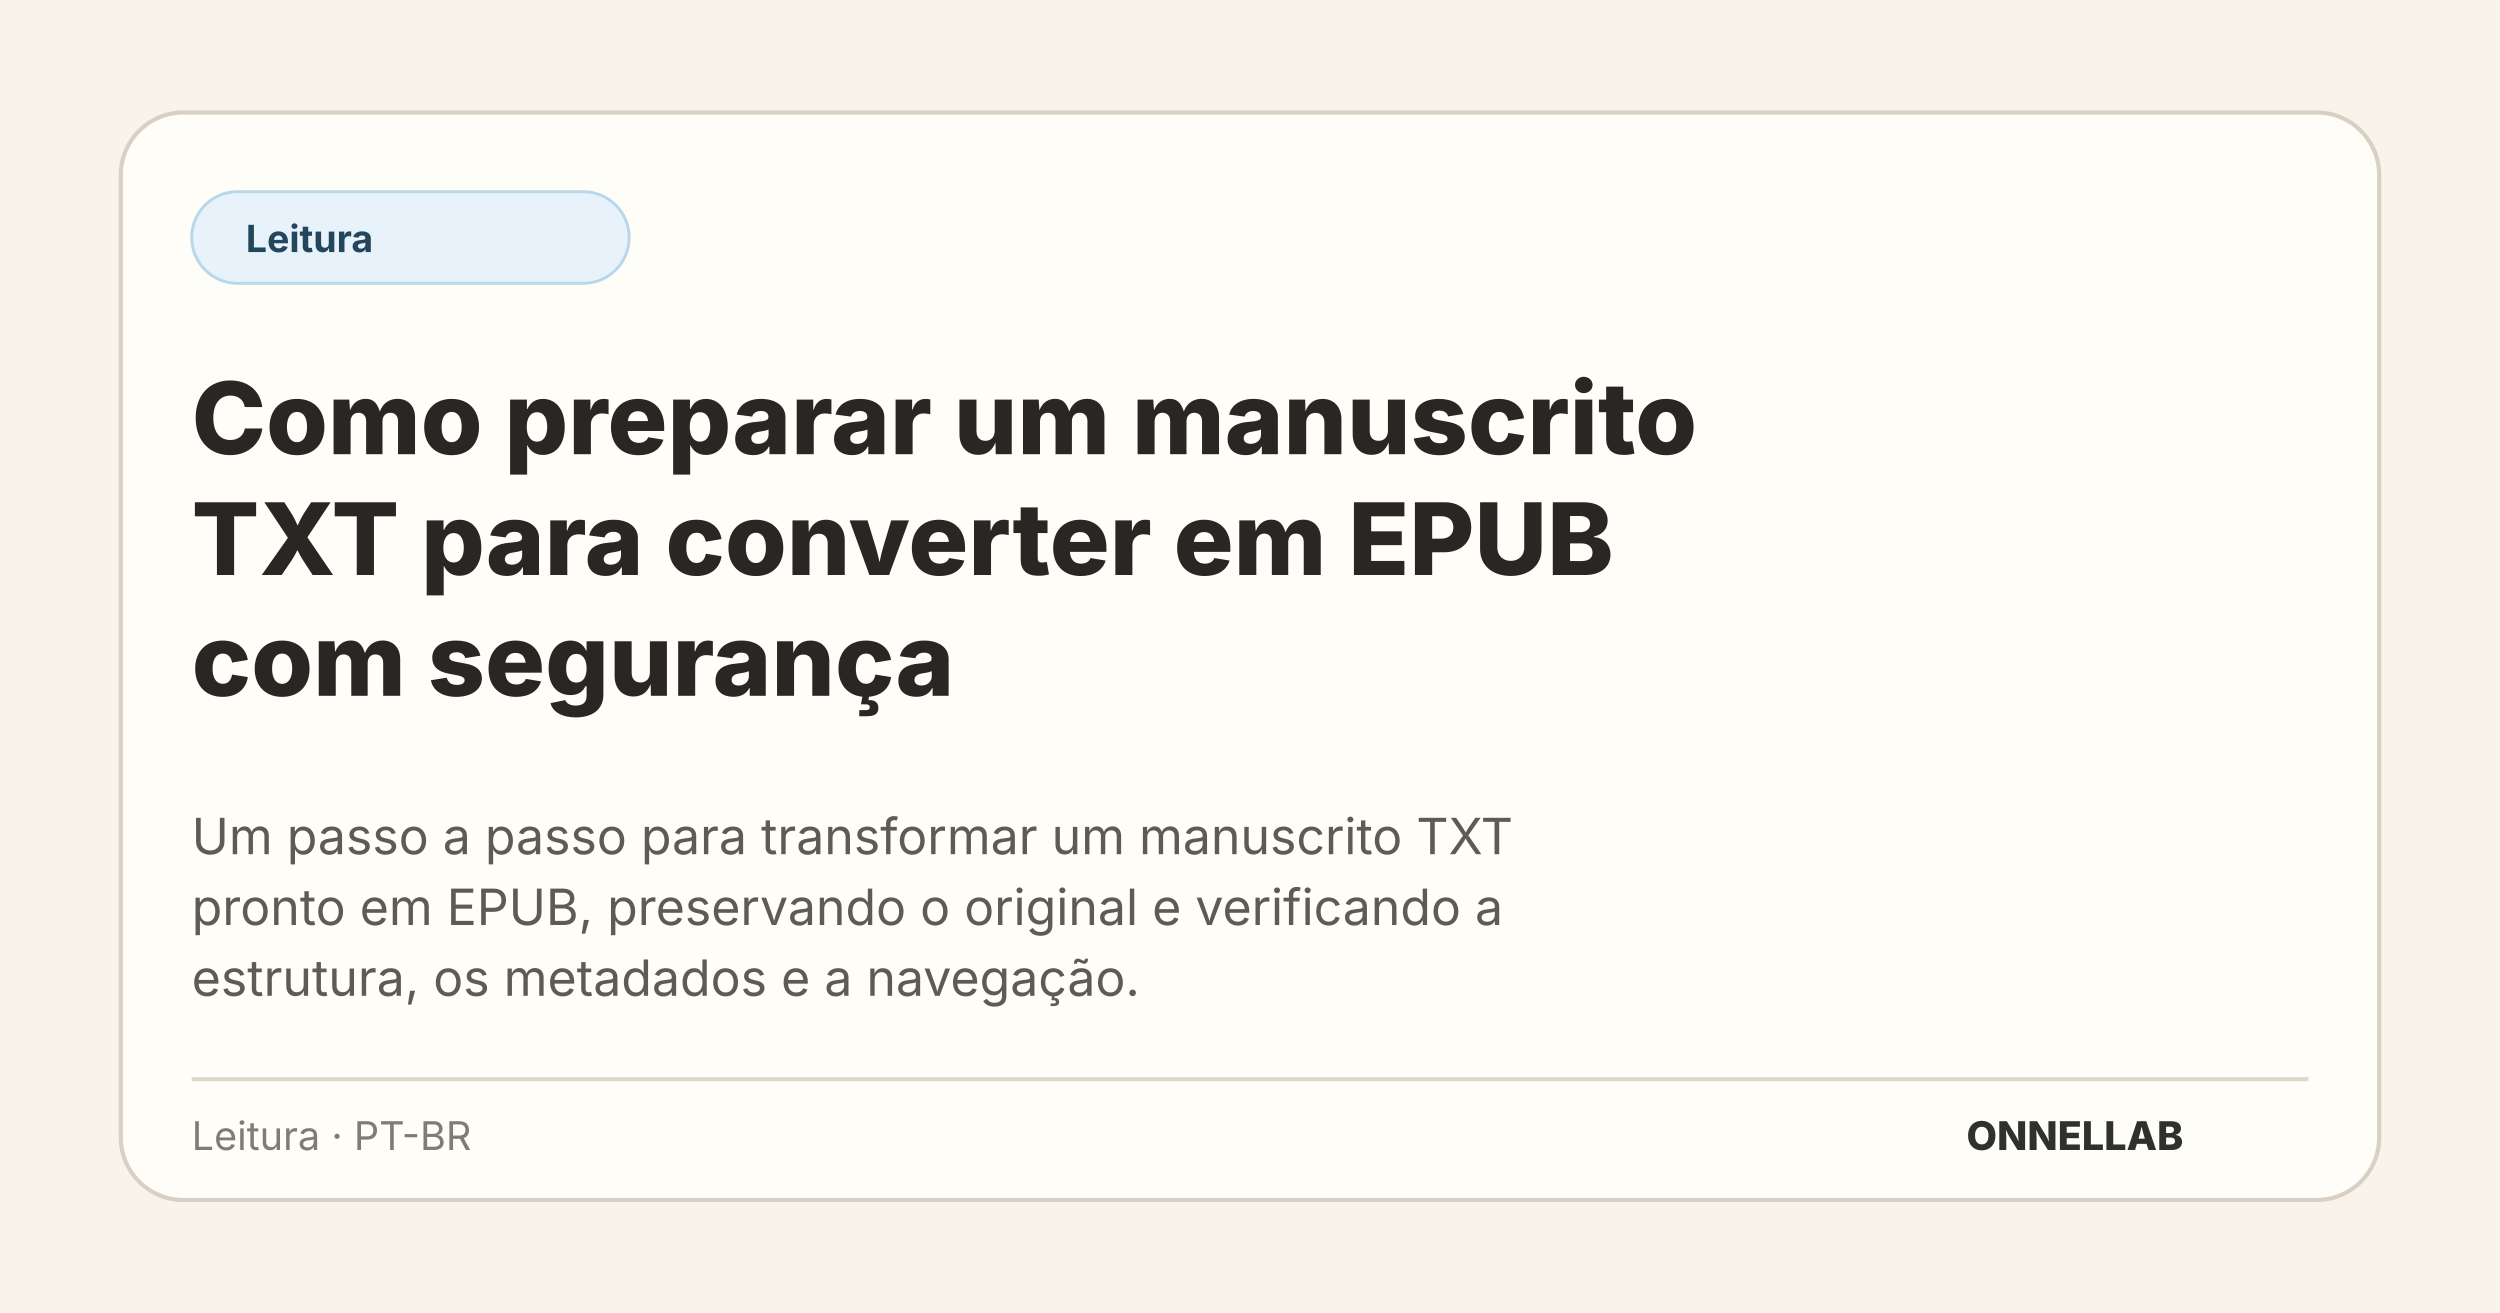
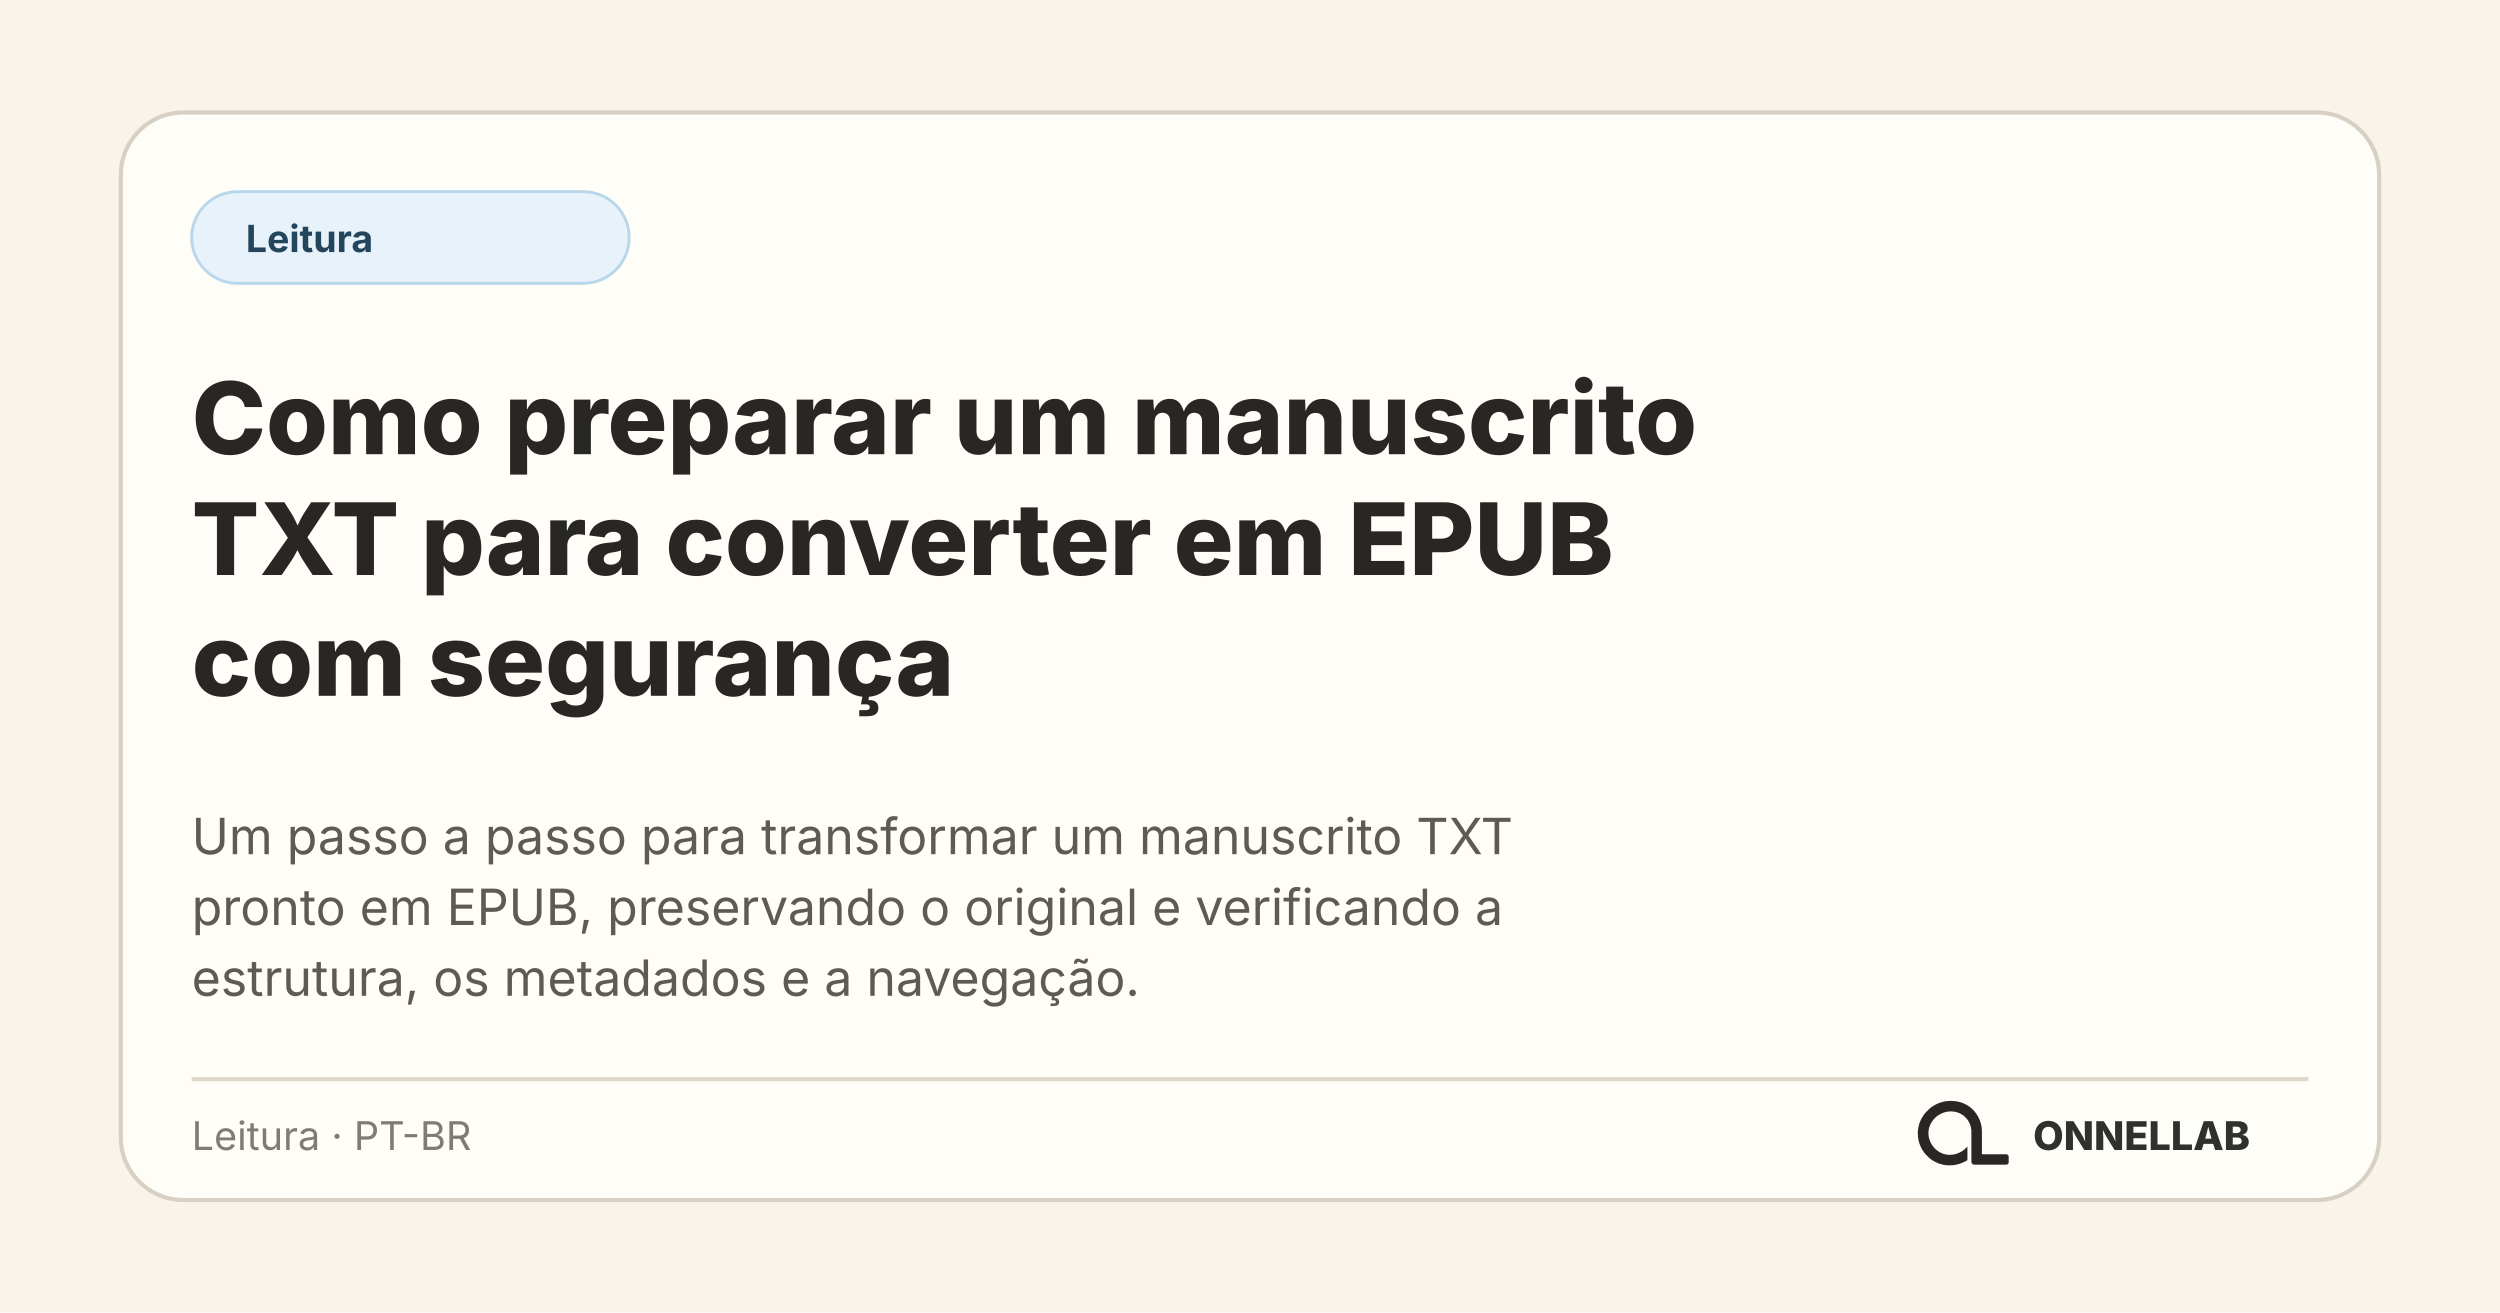
<svg xmlns="http://www.w3.org/2000/svg" width="1200" height="630" viewBox="0 0 1200 630" role="img" aria-labelledby="title desc">
  <rect width="1200" height="630" fill="#f8f4ec" />
  <rect x="58" y="54" width="1084" height="522" rx="30" fill="#fffdf8" stroke="#d8d0c3" stroke-width="2" />
  <rect x="92" y="92" width="210" height="44" rx="22" fill="#e7f2fb" stroke="#b9d7ea" stroke-width="1.4" />
  <text x="118" y="121" fill="#24465c" font-family="Inter, system-ui, sans-serif" font-size="18" font-weight="700">Leitura</text>
  <text x="92" y="218" fill="#282723" font-family="Inter, system-ui, sans-serif" font-size="48" font-weight="760">
    <tspan x="92" y="218">Como preparar um manuscrito</tspan>
    <tspan x="92" y="276">TXT para converter em EPUB</tspan>
    <tspan x="92" y="334">com segurança</tspan>
  </text>
  <text fill="#5f5b54" font-family="Inter, system-ui, sans-serif" font-size="24">
    <tspan x="92" y="410">Um passo a passo para transformar um manuscrito TXT</tspan>
    <tspan x="92" y="444">pronto em EPUB, preservando o original e verificando a</tspan>
    <tspan x="92" y="478">estrutura, os metadados e a navegação.</tspan>
  </text>
  <path d="M92 518H1108" stroke="#ded7ca" stroke-width="2" />
  <text x="92" y="552" fill="#817c73" font-family="Inter, system-ui, sans-serif" font-size="19">Leitura · PT-BR</text>
-   <text x="1048" y="552" fill="#30302c" font-family="Inter, system-ui, sans-serif" font-size="19" font-weight="800" text-anchor="end">ONNELLAB</text>
+   <svg x="908" y="512" width="66" height="66" viewBox="0 0 1254 1254">
+     <path fill="#282723" d="M 271 475 L 259 501 L 250 527 L 243 556 L 239 584 L 238 611 L 239 612 L 240 642 L 244 667 L 251 694 L 260 719 L 272 745 L 281 761 L 306 796 L 343 833 L 364 849 L 388 864 L 427 882 L 468 894 L 500 899 L 541 900 L 542 899 L 556 899 L 583 895 L 622 885 L 653 873 L 677 861 L 691 852 L 691 729 L 668 751 L 649 766 L 628 779 L 599 792 L 575 799 L 552 803 L 520 804 L 519 803 L 509 803 L 496 801 L 475 796 L 456 789 L 431 776 L 403 755 L 386 738 L 366 711 L 354 689 L 344 663 L 338 639 L 336 625 L 336 612 L 335 611 L 336 587 L 339 569 L 343 553 L 351 531 L 363 508 L 380 484 L 400 463 L 413 452 L 430 440 L 456 426 L 480 417 L 505 411 L 519 409 L 531 409 L 532 408 L 549 408 L 550 409 L 561 409 L 575 411 L 596 416 L 620 425 L 648 441 L 669 458 L 688 479 L 701 498 L 715 527 L 722 549 L 727 582 L 727 872 L 730 880 L 738 889 L 746 893 L 751 894 L 1048 894 L 1058 890 L 1065 882 L 1067 877 L 1067 817 L 1062 807 L 1054 801 L 1047 799 L 824 799 L 823 798 L 823 574 L 822 573 L 820 547 L 812 513 L 803 487 L 790 459 L 779 440 L 759 412 L 744 395 L 727 379 L 708 364 L 683 348 L 652 333 L 626 324 L 591 316 L 568 314 L 567 313 L 552 313 L 551 312 L 550 313 L 549 312 L 514 313 L 513 314 L 504 314 L 484 317 L 454 324 L 423 335 L 394 349 L 364 368 L 346 382 L 307 421 L 293 439 Z" />
+   </svg>
+   <text x="1080" y="552" fill="#30302c" font-family="Inter, system-ui, sans-serif" font-size="19" font-weight="800" text-anchor="end">ONNELLAB</text>
</svg>
